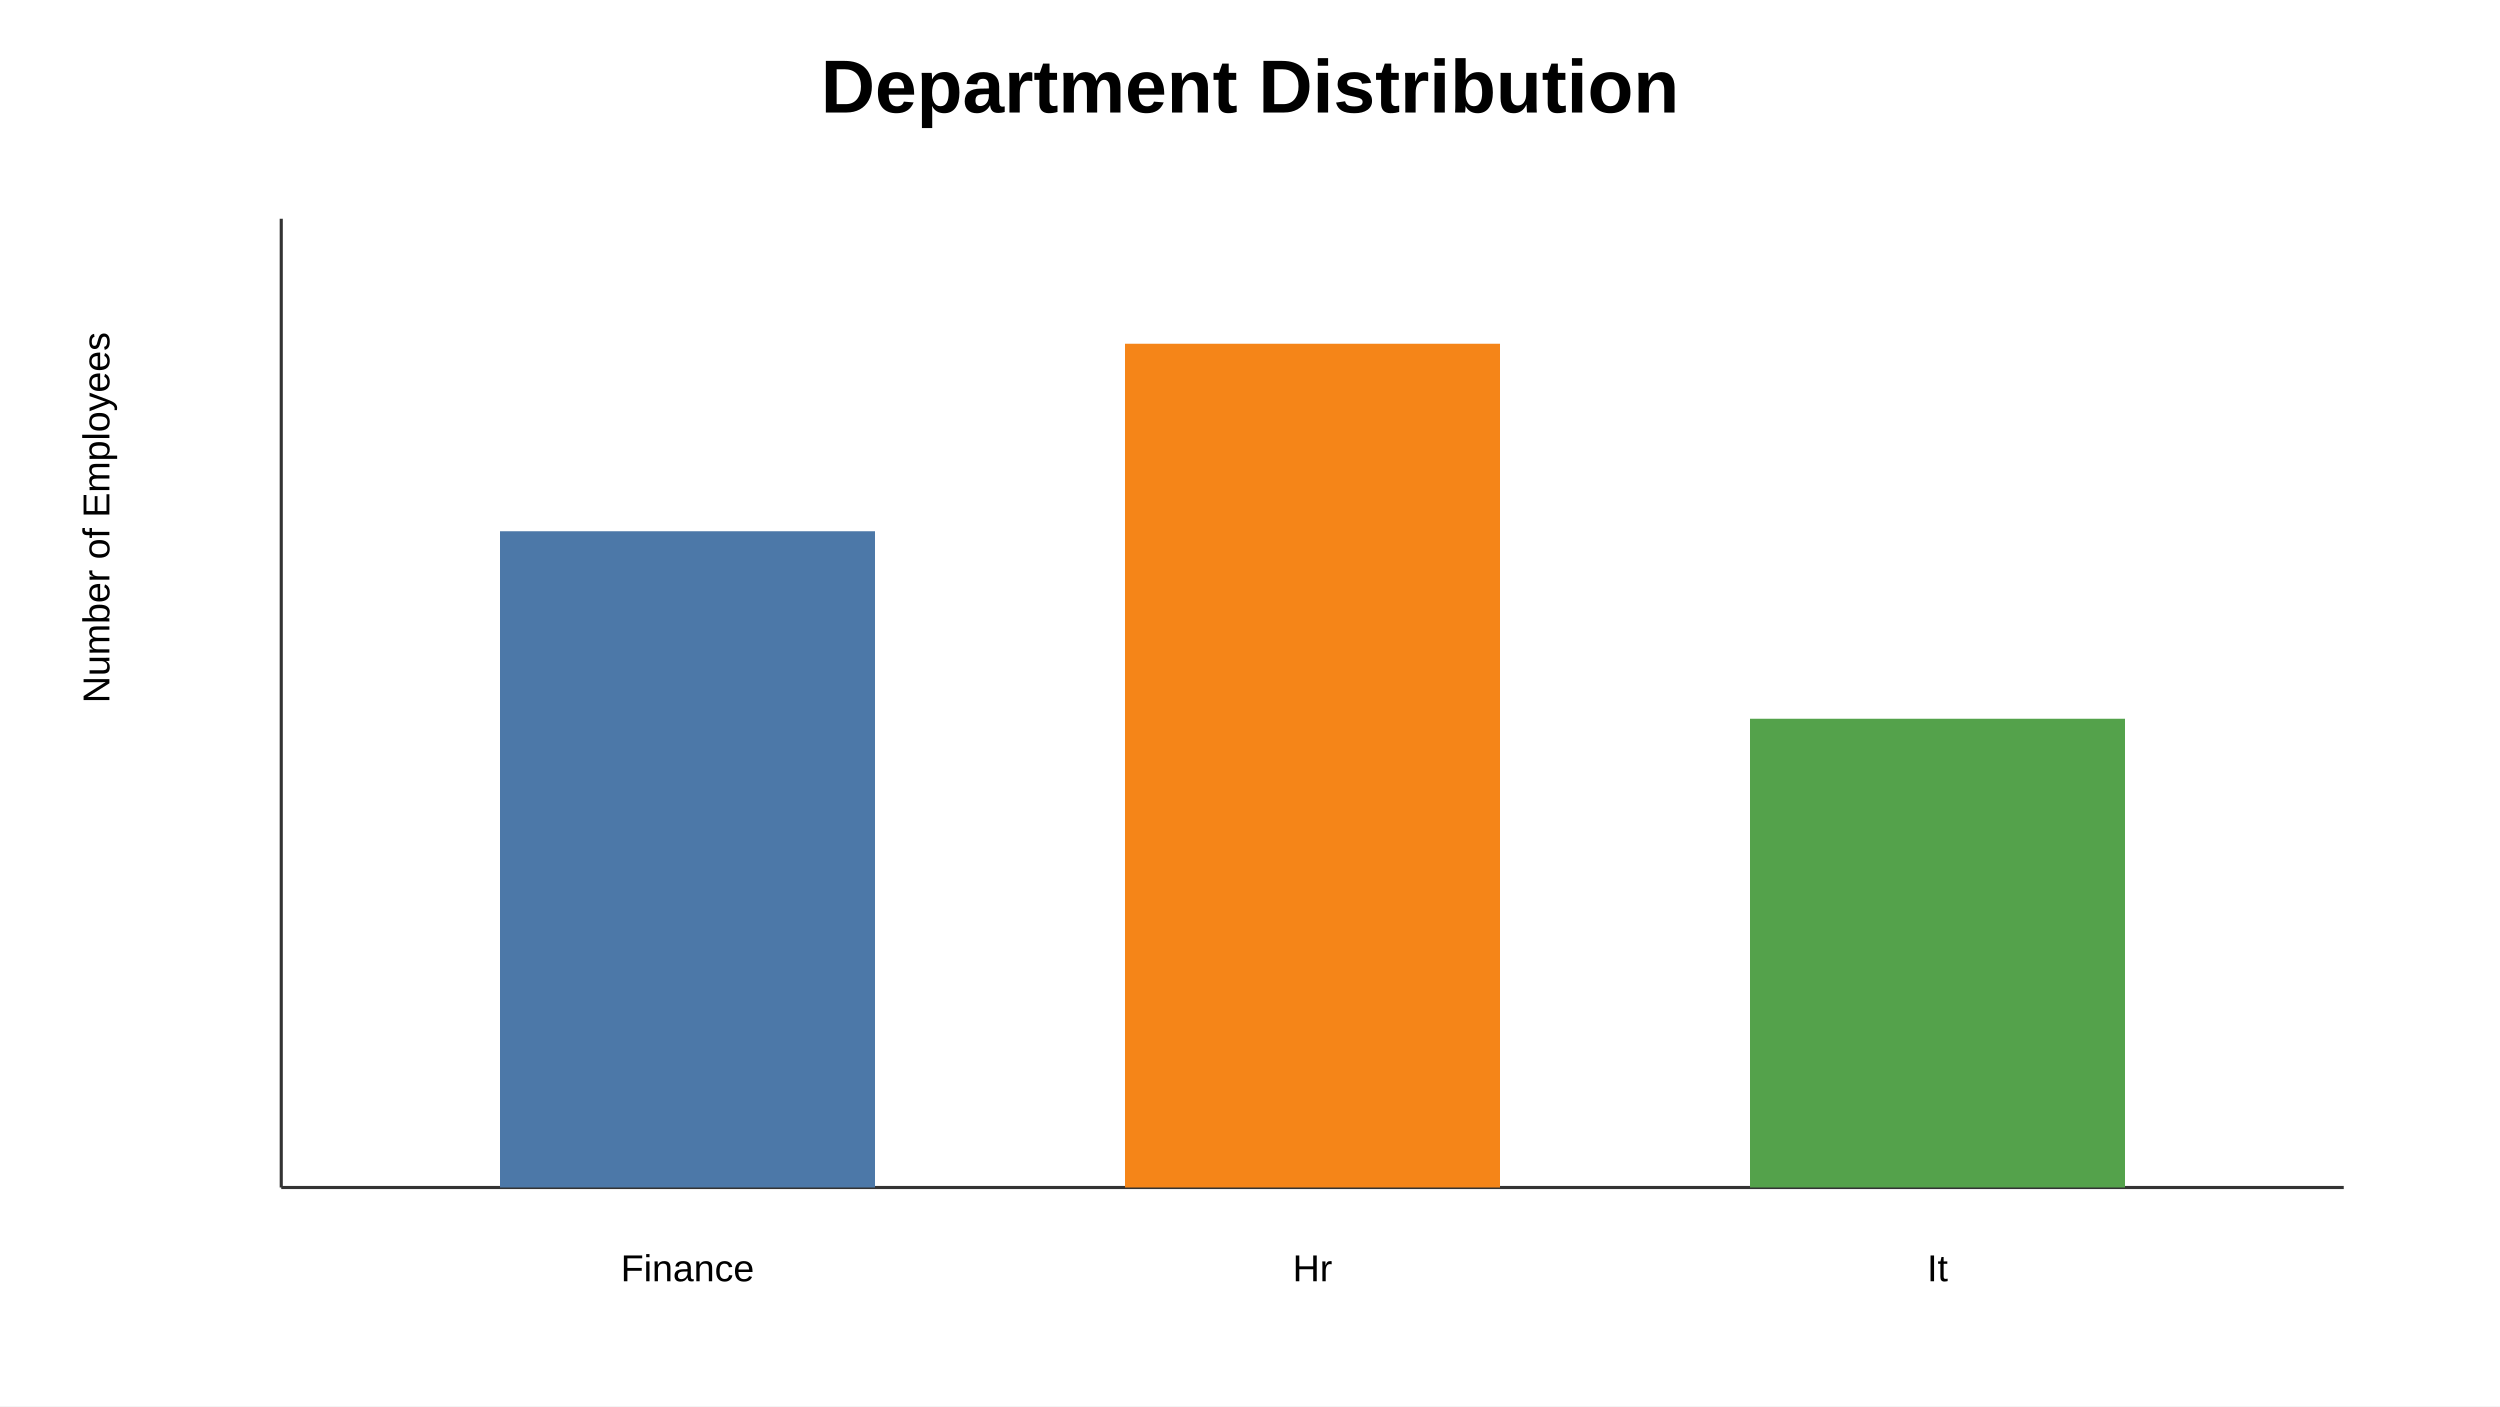
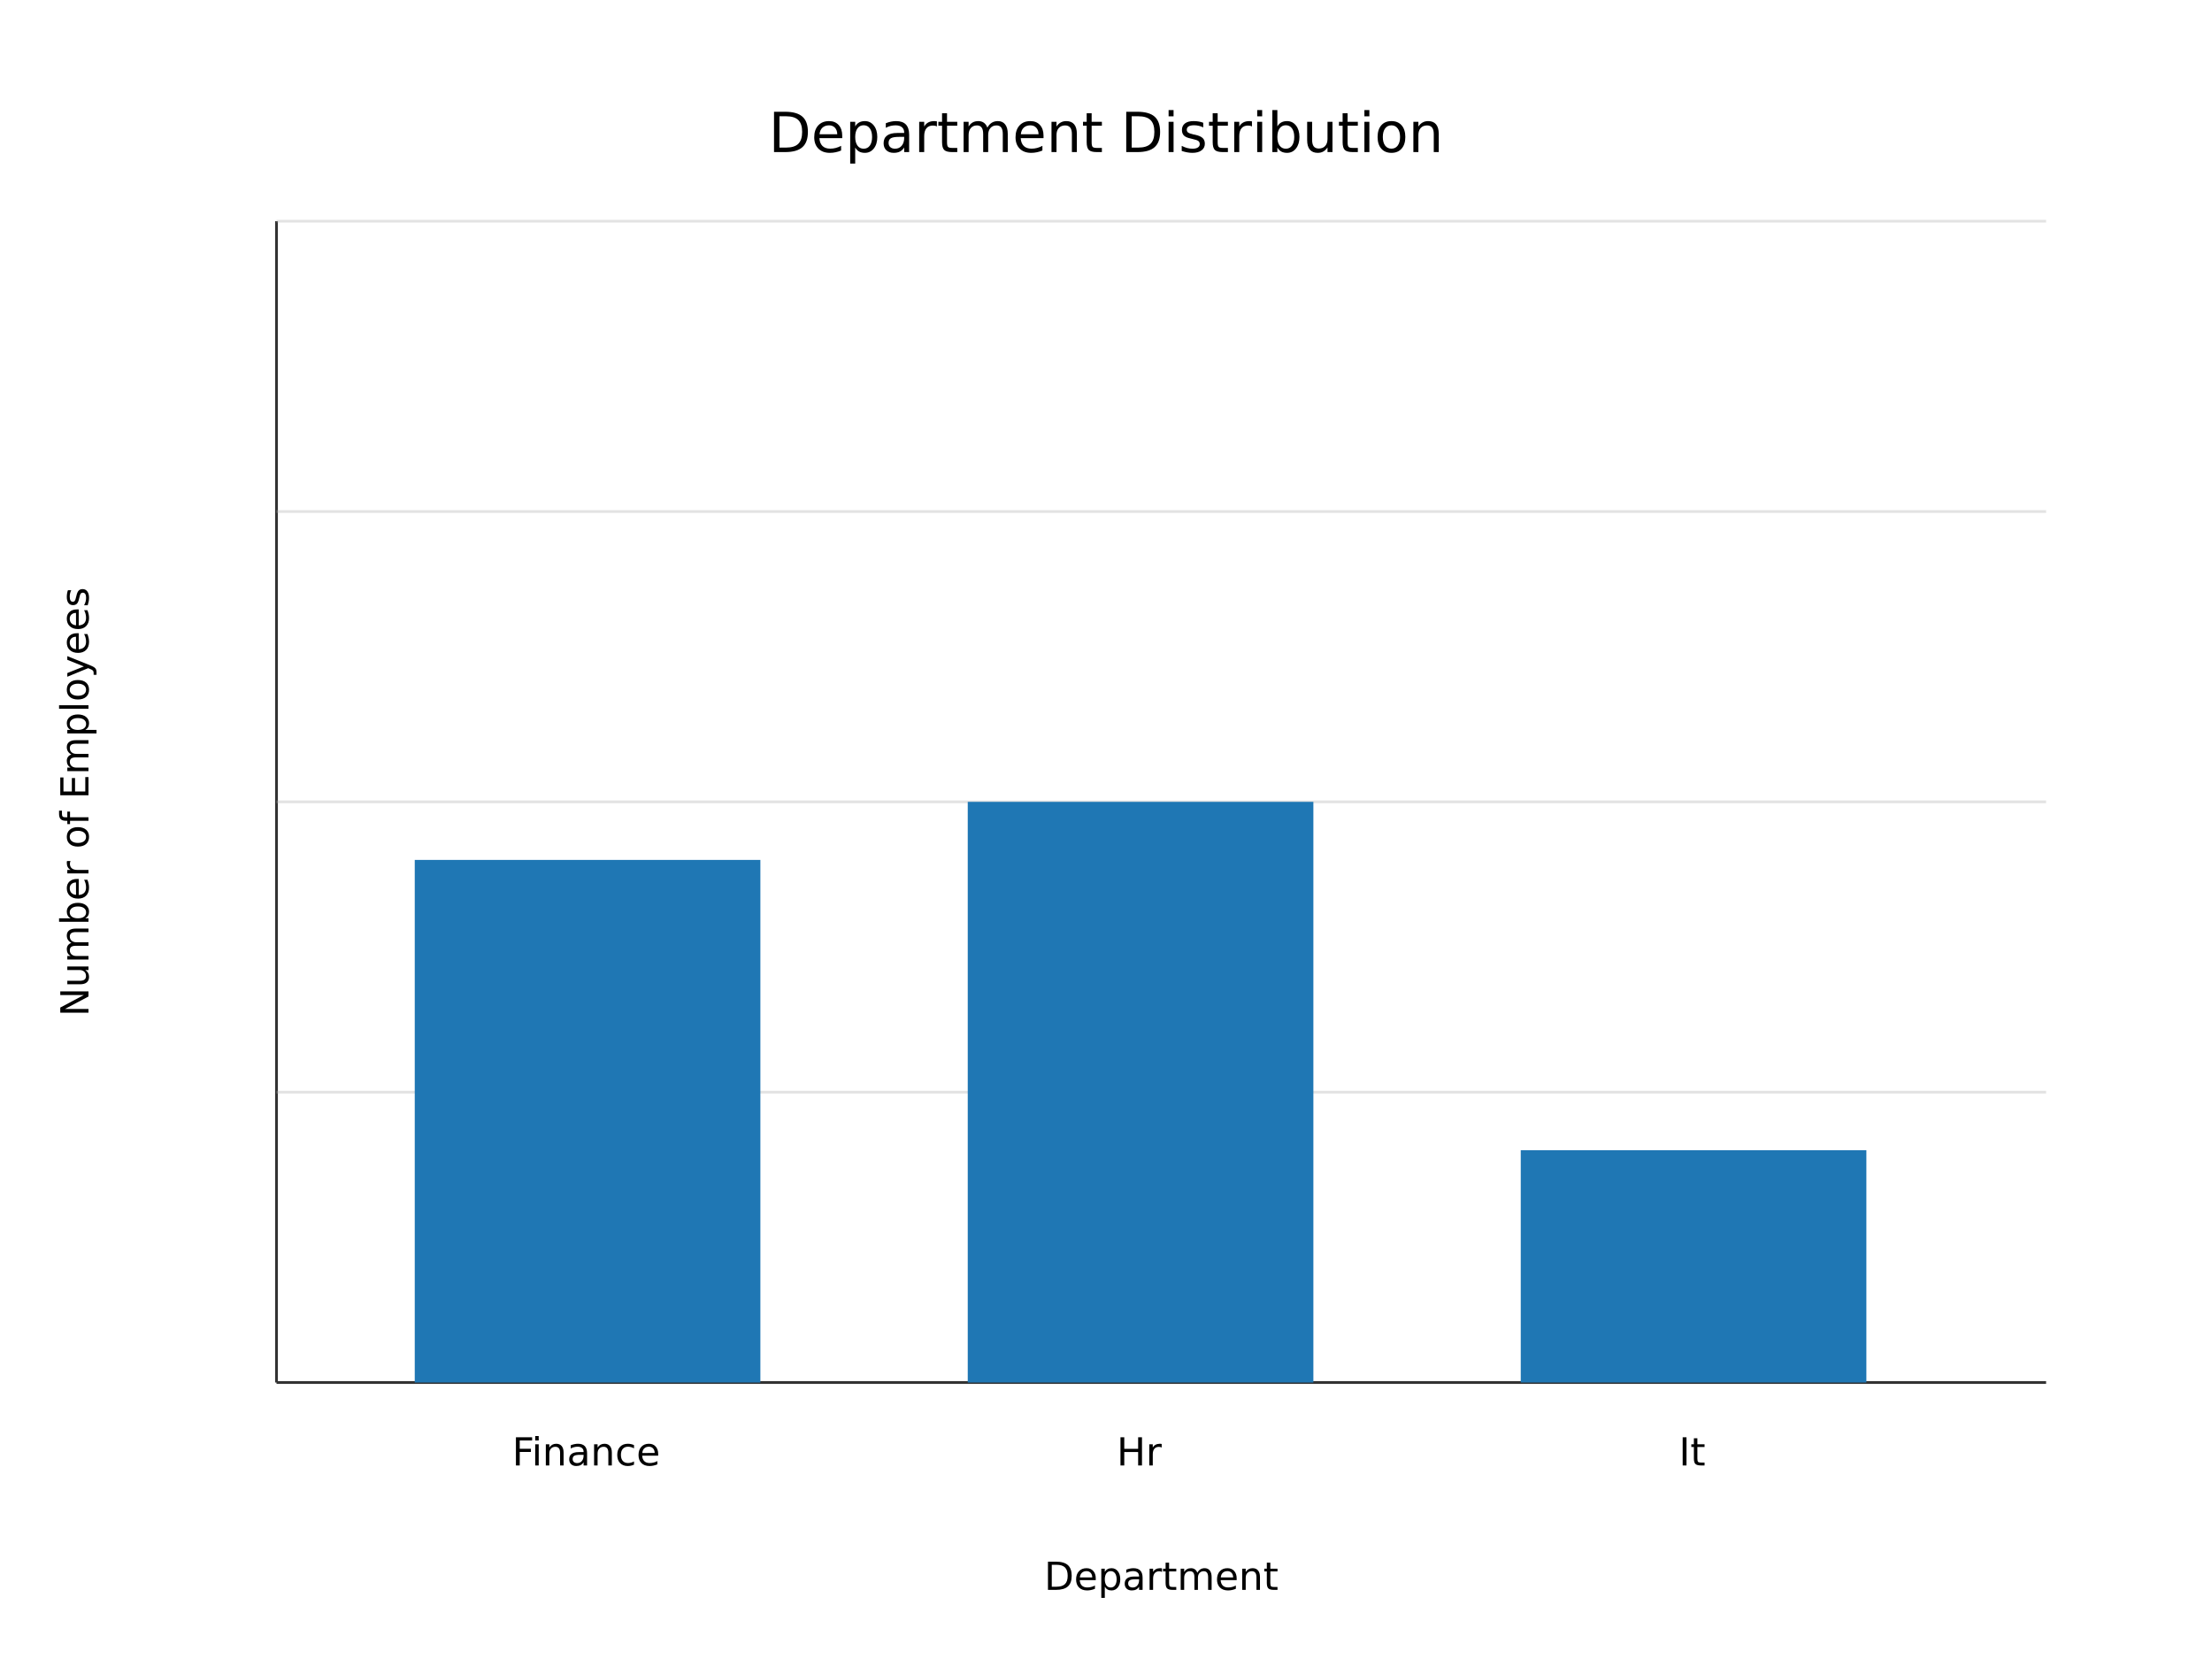
- <svg xmlns="http://www.w3.org/2000/svg" width="800" height="450">
-   <rect width="100%" height="100%" fill="white" />
-   <text x="400" y="36" text-anchor="middle" font-family="Arial" font-size="24" font-weight="bold">Department Distribution</text>
-   <line x1="90" y1="380" x2="750" y2="380" stroke="#333" />
-   <line x1="90" y1="70" x2="90" y2="380" stroke="#333" />
-   <rect x="160" y="170" width="120" height="210" fill="#4C78A8" />
-   <rect x="360" y="110" width="120" height="270" fill="#F58518" />
-   <rect x="560" y="230" width="120" height="150" fill="#54A24B" />
-   <text x="220" y="410" text-anchor="middle" font-family="Arial">Finance</text>
-   <text x="420" y="410" text-anchor="middle" font-family="Arial">Hr</text>
-   <text x="620" y="410" text-anchor="middle" font-family="Arial">It</text>
-   <text x="35" y="225" transform="rotate(-90 35 225)" font-family="Arial">Number of Employees</text>
+ <svg xmlns="http://www.w3.org/2000/svg" width="800" height="600" viewBox="0 0 800 600">
+   <rect width="800" height="600" fill="white" />
+   <text x="400" y="55" text-anchor="middle" font-family="DejaVu Sans,Arial" font-size="20">Department Distribution</text>
+   <line x1="100" y1="500" x2="740" y2="500" stroke="#333" />
+   <line x1="100" y1="80" x2="100" y2="500" stroke="#333" />
+   <line x1="100" y1="395" x2="740" y2="395" stroke="#b0b0b0" opacity=".35" />
+   <line x1="100" y1="290" x2="740" y2="290" stroke="#b0b0b0" opacity=".35" />
+   <line x1="100" y1="185" x2="740" y2="185" stroke="#b0b0b0" opacity=".35" />
+   <line x1="100" y1="80" x2="740" y2="80" stroke="#b0b0b0" opacity=".35" />
+   <rect x="150" y="311" width="125" height="189" fill="#1f77b4" />
+   <rect x="350" y="290" width="125" height="210" fill="#1f77b4" />
+   <rect x="550" y="416" width="125" height="84" fill="#1f77b4" />
+   <text x="212" y="530" text-anchor="middle" font-family="DejaVu Sans,Arial" font-size="14">Finance</text>
+   <text x="412" y="530" text-anchor="middle" font-family="DejaVu Sans,Arial" font-size="14">Hr</text>
+   <text x="612" y="530" text-anchor="middle" font-family="DejaVu Sans,Arial" font-size="14">It</text>
+   <text x="420" y="575" text-anchor="middle" font-family="DejaVu Sans,Arial" font-size="14">Department</text>
+   <text x="32" y="290" transform="rotate(-90 32 290)" text-anchor="middle" font-family="DejaVu Sans,Arial" font-size="14">Number of Employees</text>
</svg>
